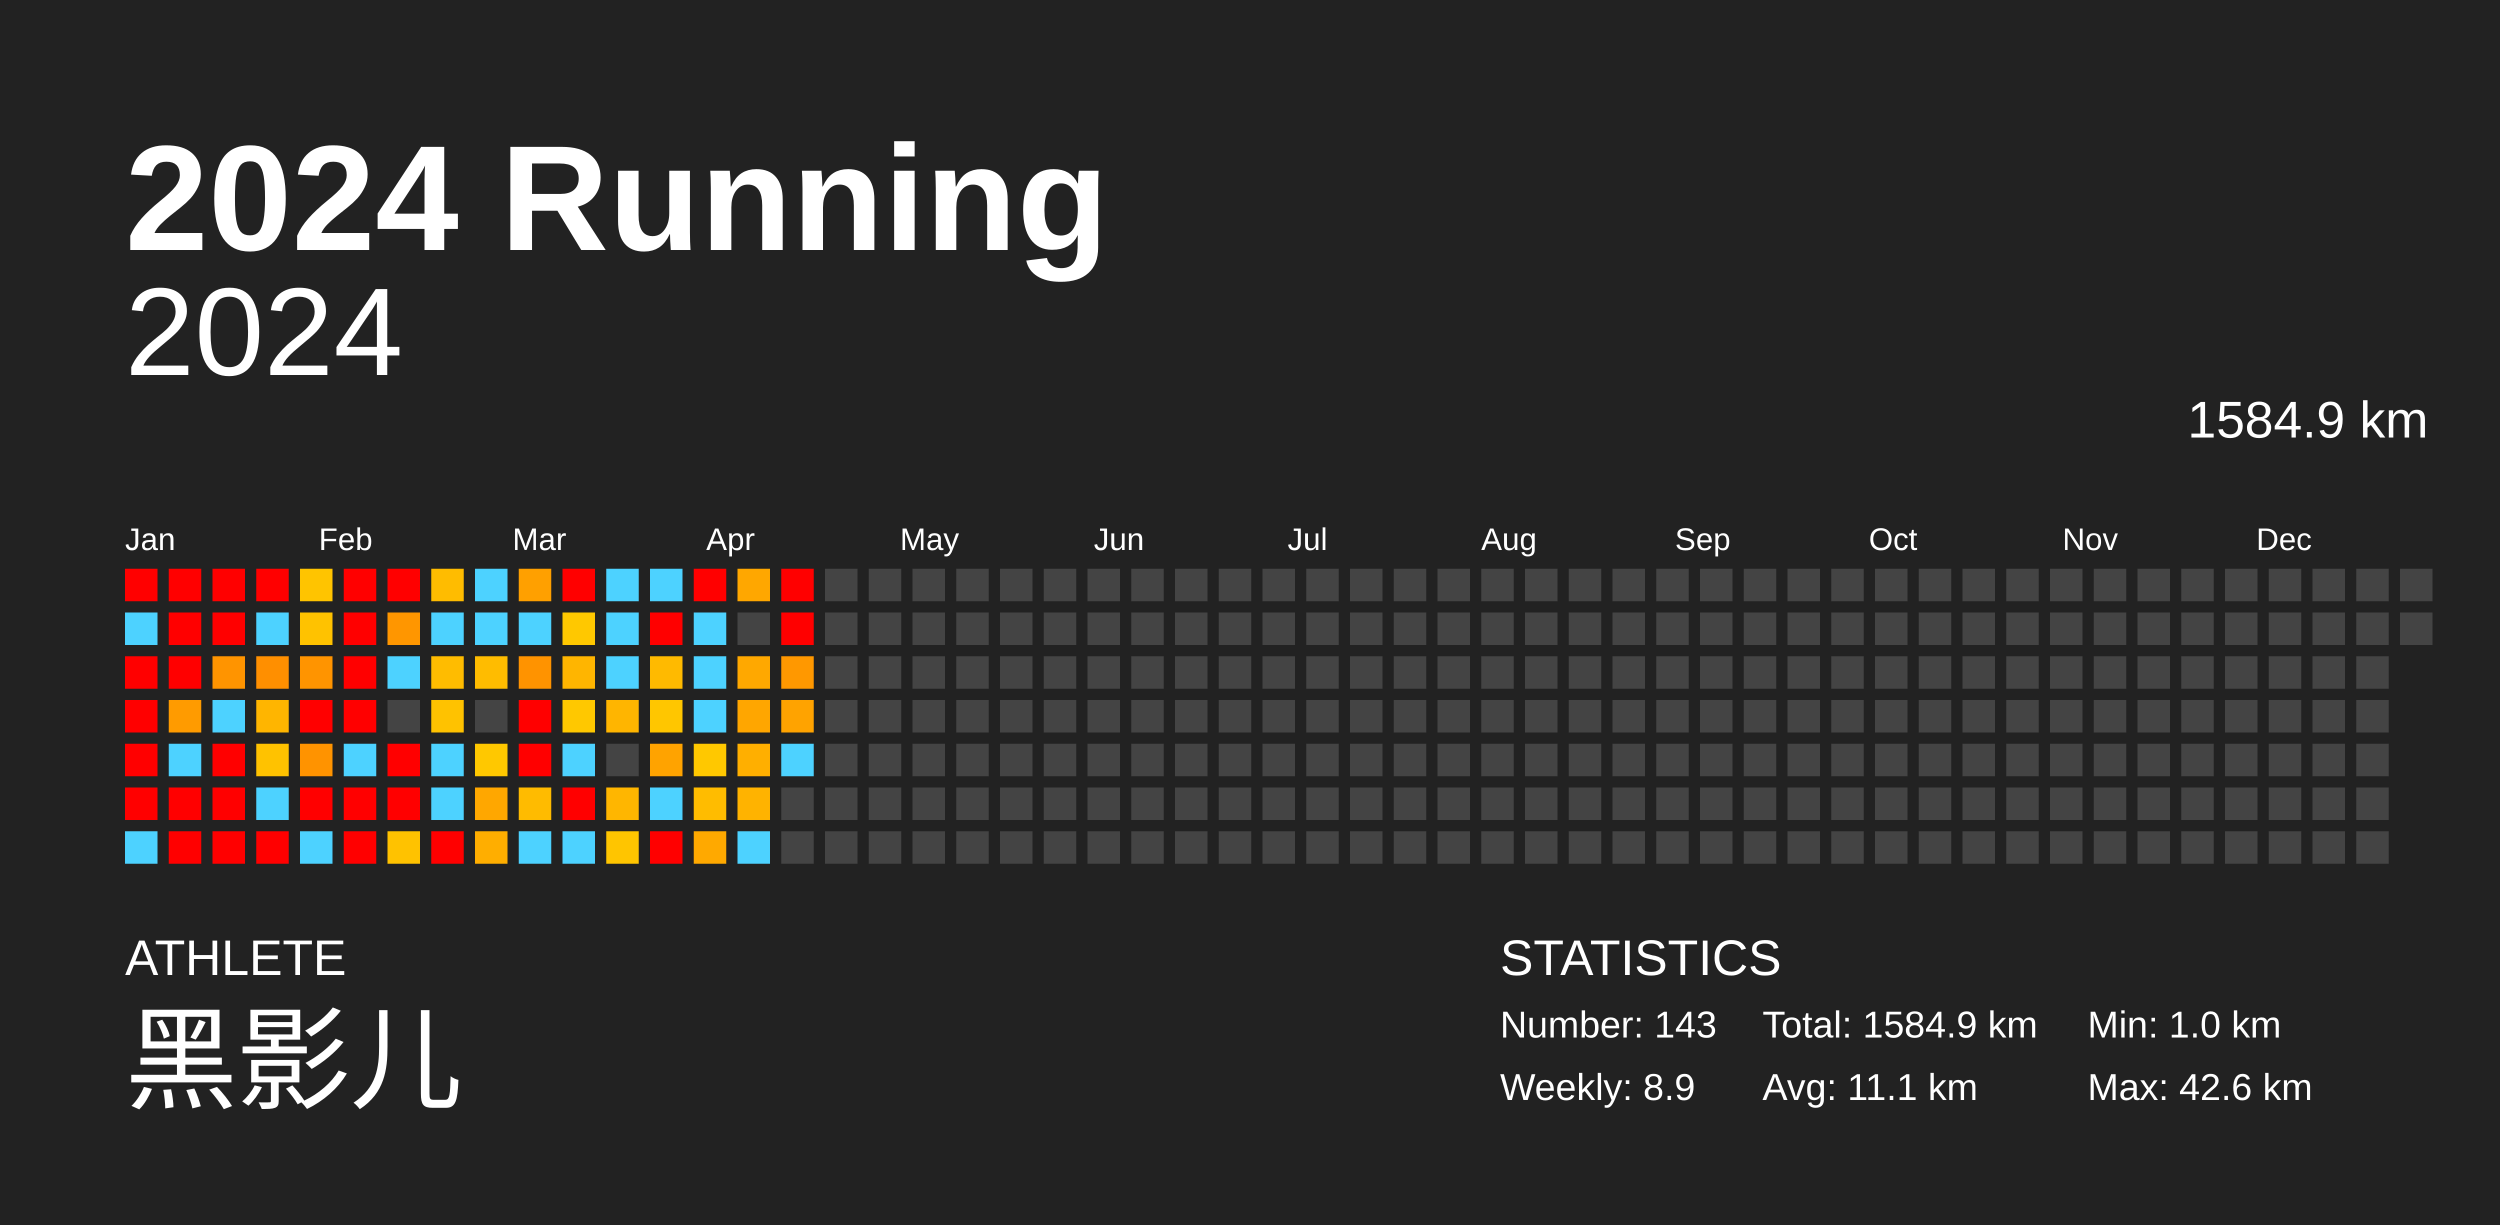
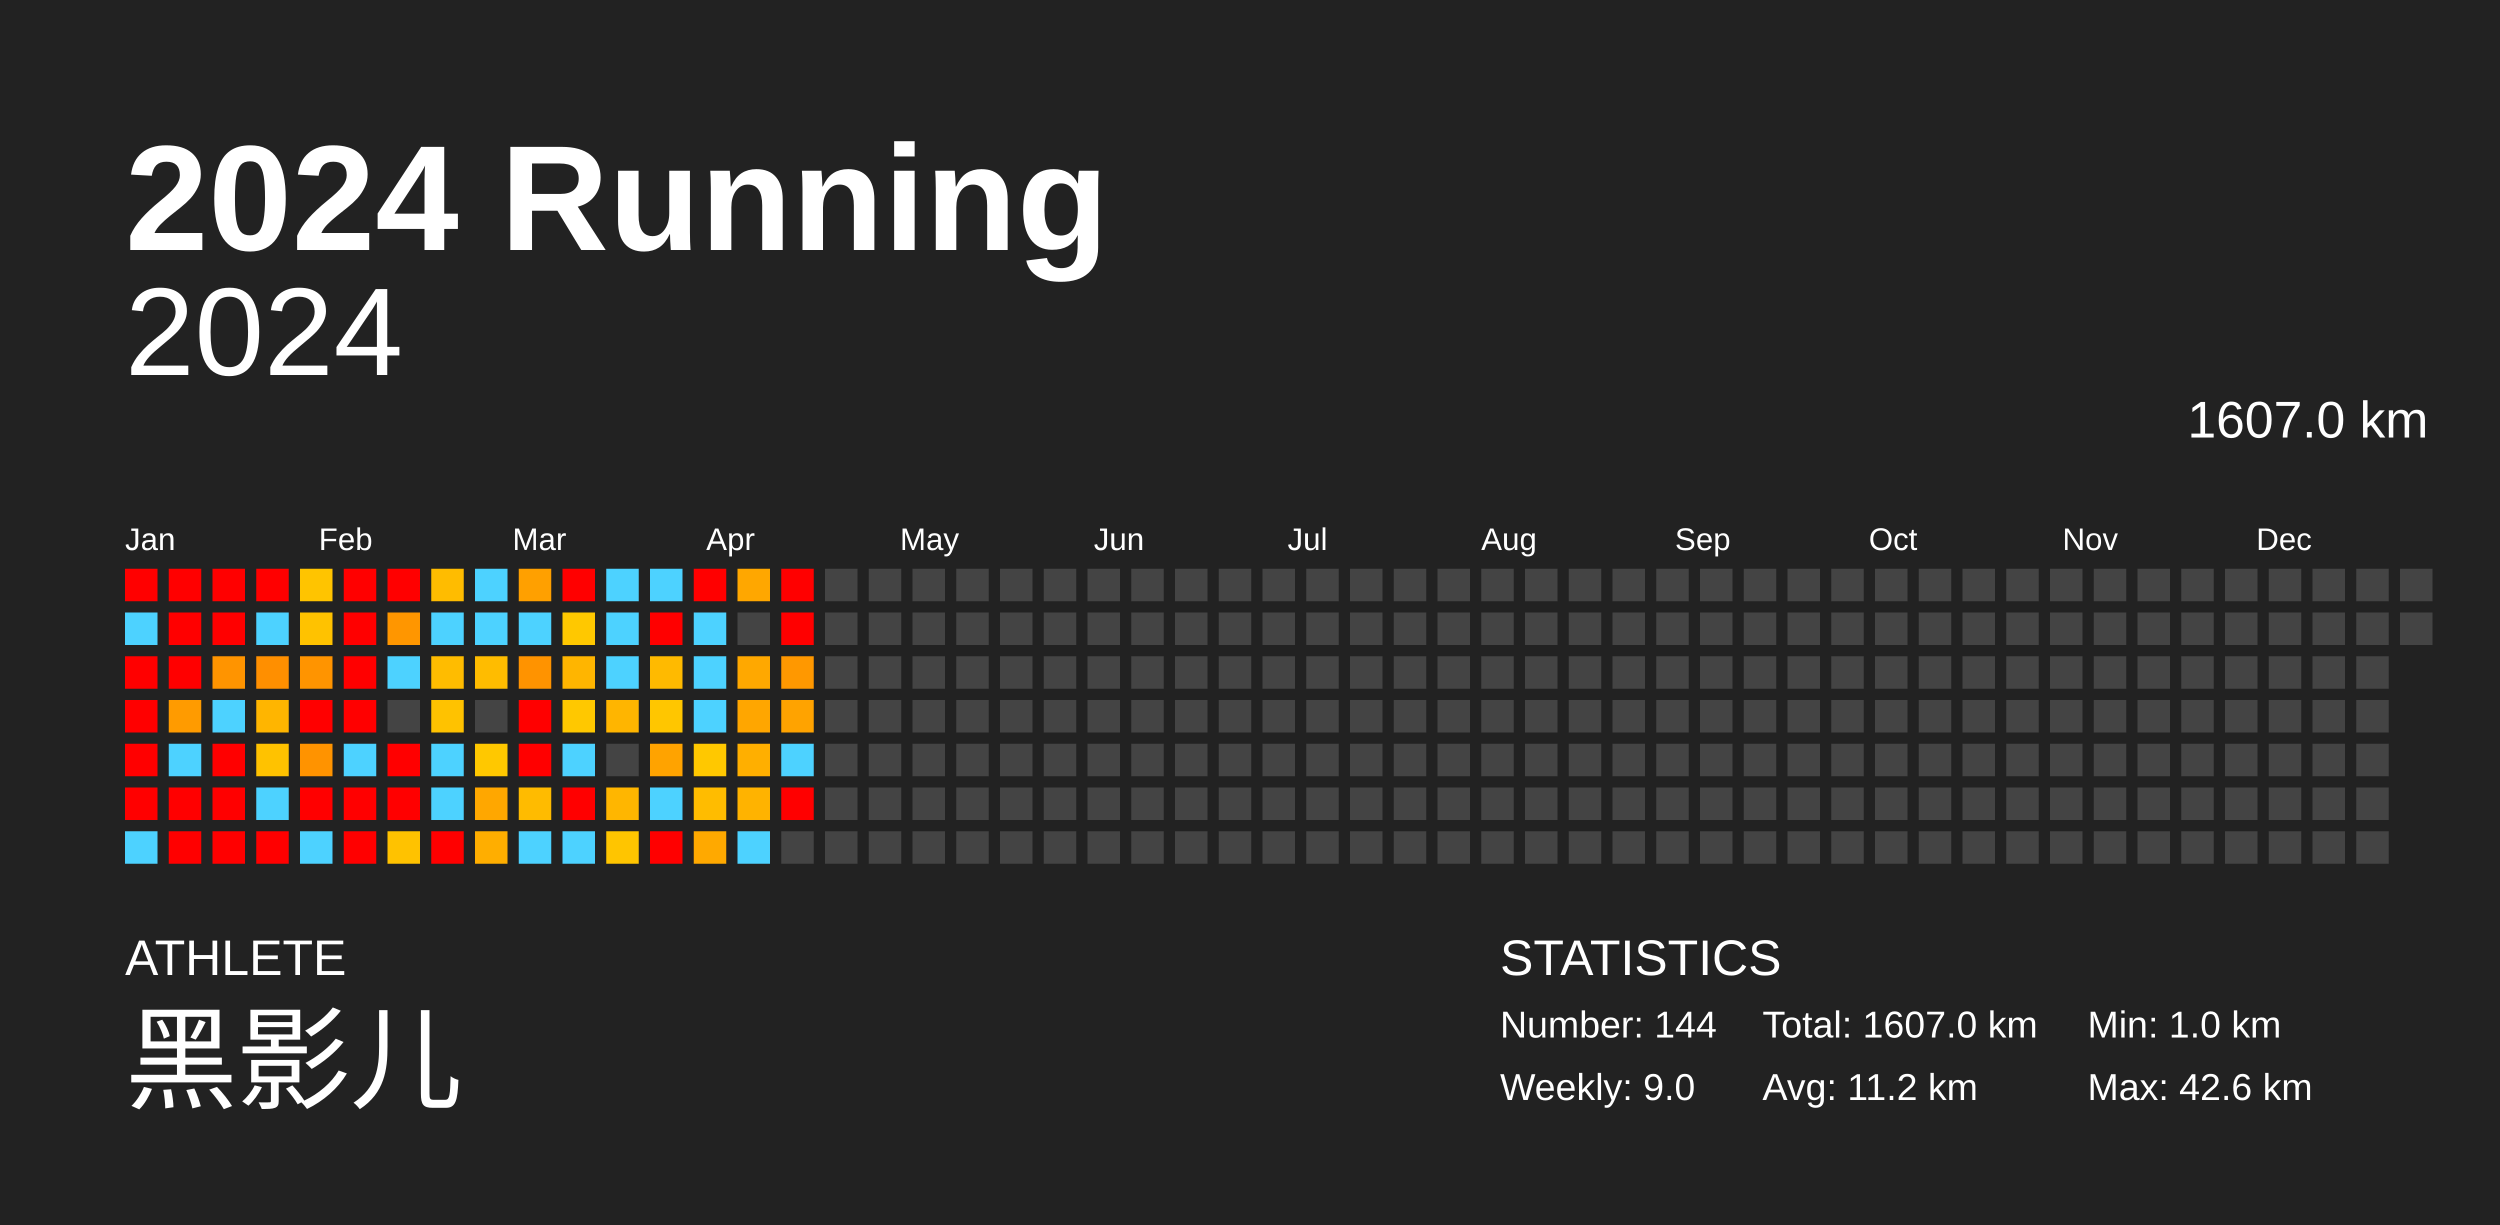
<svg xmlns="http://www.w3.org/2000/svg" baseProfile="full" height="98mm" version="1.1" viewBox="0,0,200,98" width="200mm">
  <defs />
  <rect fill="#222222" height="98" width="200" x="0" y="0" />
  <text fill="#FFFFFF" style="font-size:12px; font-family:Arial; font-weight:bold;" x="10" y="20">2024 Running</text>
  <text fill="#FFFFFF" style="font-size:4px; font-family:Arial" x="10" y="78">ATHLETE</text>
  <text fill="#FFFFFF" style="font-size:9px; font-family:Arial" x="10" y="88">黑影儿</text>
  <text fill="#FFFFFF" style="font-size:4px; font-family:Arial" x="120" y="78">STATISTICS</text>
-   <text fill="#FFFFFF" style="font-size:3px; font-family:Arial" x="120" y="83">Number: 143</text>
-   <text fill="#FFFFFF" style="font-size:3px; font-family:Arial" x="120" y="88">Weekly: 8.9</text>
-   <text fill="#FFFFFF" style="font-size:3px; font-family:Arial" x="141" y="83">Total: 1584.9 km</text>
-   <text fill="#FFFFFF" style="font-size:3px; font-family:Arial" x="141" y="88">Avg: 11.1 km</text>
+   <text fill="#FFFFFF" style="font-size:3px; font-family:Arial" x="120" y="83">Number: 144</text>
+   <text fill="#FFFFFF" style="font-size:3px; font-family:Arial" x="120" y="88">Weekly: 9.0</text>
+   <text fill="#FFFFFF" style="font-size:3px; font-family:Arial" x="141" y="83">Total: 1607.0 km</text>
+   <text fill="#FFFFFF" style="font-size:3px; font-family:Arial" x="141" y="88">Avg: 11.2 km</text>
  <text fill="#FFFFFF" style="font-size:3px; font-family:Arial" x="167" y="83">Min: 1.0 km</text>
  <text fill="#FFFFFF" style="font-size:3px; font-family:Arial" x="167" y="88">Max: 42.6 km</text>
  <text alignment-baseline="hanging" fill="#FFFFFF" style="font-size:10.0px; font-family:Arial;" x="10" y="30">2024</text>
-   <text alignment-baseline="hanging" fill="#FFFFFF" style="font-size:4.125px; font-family:Arial;" x="175" y="35">1584.9 km</text>
+   <text alignment-baseline="hanging" fill="#FFFFFF" style="font-size:4.125px; font-family:Arial;" x="175" y="35">1607.0 km</text>
  <text fill="#FFFFFF" style="font-size:2.5px; font-family:Arial" x="10.0" y="44">Jan</text>
  <text fill="#FFFFFF" style="font-size:2.5px; font-family:Arial" x="25.5" y="44">Feb</text>
  <text fill="#FFFFFF" style="font-size:2.5px; font-family:Arial" x="41.0" y="44">Mar</text>
  <text fill="#FFFFFF" style="font-size:2.5px; font-family:Arial" x="56.5" y="44">Apr</text>
  <text fill="#FFFFFF" style="font-size:2.5px; font-family:Arial" x="72.0" y="44">May</text>
  <text fill="#FFFFFF" style="font-size:2.5px; font-family:Arial" x="87.5" y="44">Jun</text>
  <text fill="#FFFFFF" style="font-size:2.5px; font-family:Arial" x="103.0" y="44">Jul</text>
  <text fill="#FFFFFF" style="font-size:2.5px; font-family:Arial" x="118.5" y="44">Aug</text>
  <text fill="#FFFFFF" style="font-size:2.5px; font-family:Arial" x="134.0" y="44">Sep</text>
  <text fill="#FFFFFF" style="font-size:2.5px; font-family:Arial" x="149.5" y="44">Oct</text>
  <text fill="#FFFFFF" style="font-size:2.5px; font-family:Arial" x="165.0" y="44">Nov</text>
  <text fill="#FFFFFF" style="font-size:2.5px; font-family:Arial" x="180.5" y="44">Dec</text>
  <rect fill="red" height="2.6" width="2.6" x="10.0" y="45.5" />
  <rect fill="#4dd2ff" height="2.6" width="2.6" x="10.0" y="49.0" />
  <rect fill="red" height="2.6" width="2.6" x="10.0" y="52.5" />
  <rect fill="red" height="2.6" width="2.6" x="10.0" y="56.0" />
  <rect fill="red" height="2.6" width="2.6" x="10.0" y="59.5" />
  <rect fill="red" height="2.6" width="2.6" x="10.0" y="63.0" />
  <rect fill="#4dd2ff" height="2.6" width="2.6" x="10.0" y="66.5" />
  <rect fill="red" height="2.6" width="2.6" x="13.5" y="45.5" />
  <rect fill="red" height="2.6" width="2.6" x="13.5" y="49.0" />
  <rect fill="red" height="2.6" width="2.6" x="13.5" y="52.5" />
  <rect fill="#ff9b00" height="2.6" width="2.6" x="13.5" y="56.0" />
  <rect fill="#4dd2ff" height="2.6" width="2.6" x="13.5" y="59.5" />
  <rect fill="red" height="2.6" width="2.6" x="13.5" y="63.0" />
  <rect fill="red" height="2.6" width="2.6" x="13.5" y="66.5" />
  <rect fill="red" height="2.6" width="2.6" x="17.0" y="45.5" />
  <rect fill="red" height="2.6" width="2.6" x="17.0" y="49.0" />
  <rect fill="#ff9400" height="2.6" width="2.6" x="17.0" y="52.5" />
  <rect fill="#4dd2ff" height="2.6" width="2.6" x="17.0" y="56.0" />
  <rect fill="red" height="2.6" width="2.6" x="17.0" y="59.5" />
  <rect fill="red" height="2.6" width="2.6" x="17.0" y="63.0" />
  <rect fill="red" height="2.6" width="2.6" x="17.0" y="66.5" />
  <rect fill="red" height="2.6" width="2.6" x="20.5" y="45.5" />
  <rect fill="#4dd2ff" height="2.6" width="2.6" x="20.5" y="49.0" />
  <rect fill="#ff8f00" height="2.6" width="2.6" x="20.5" y="52.5" />
  <rect fill="#ffb500" height="2.6" width="2.6" x="20.5" y="56.0" />
  <rect fill="#ffc200" height="2.6" width="2.6" x="20.5" y="59.5" />
  <rect fill="#4dd2ff" height="2.6" width="2.6" x="20.5" y="63.0" />
  <rect fill="red" height="2.6" width="2.6" x="20.5" y="66.5" />
  <rect fill="#ffc400" height="2.6" width="2.6" x="24.0" y="45.5" />
  <rect fill="#ffc200" height="2.6" width="2.6" x="24.0" y="49.0" />
  <rect fill="#ff9400" height="2.6" width="2.6" x="24.0" y="52.5" />
  <rect fill="red" height="2.6" width="2.6" x="24.0" y="56.0" />
  <rect fill="#ff9300" height="2.6" width="2.6" x="24.0" y="59.5" />
  <rect fill="red" height="2.6" width="2.6" x="24.0" y="63.0" />
  <rect fill="#4dd2ff" height="2.6" width="2.6" x="24.0" y="66.5" />
  <rect fill="red" height="2.6" width="2.6" x="27.5" y="45.5" />
  <rect fill="red" height="2.6" width="2.6" x="27.5" y="49.0" />
  <rect fill="red" height="2.6" width="2.6" x="27.5" y="52.5" />
  <rect fill="red" height="2.6" width="2.6" x="27.5" y="56.0" />
  <rect fill="#4dd2ff" height="2.6" width="2.6" x="27.5" y="59.5" />
  <rect fill="red" height="2.6" width="2.6" x="27.5" y="63.0" />
  <rect fill="red" height="2.6" width="2.6" x="27.5" y="66.5" />
  <rect fill="red" height="2.6" width="2.6" x="31.0" y="45.5" />
  <rect fill="#ff9600" height="2.6" width="2.6" x="31.0" y="49.0" />
  <rect fill="#4dd2ff" height="2.6" width="2.6" x="31.0" y="52.5" />
  <rect fill="#444444" height="2.6" width="2.6" x="31.0" y="56.0" />
  <rect fill="red" height="2.6" width="2.6" x="31.0" y="59.5" />
  <rect fill="red" height="2.6" width="2.6" x="31.0" y="63.0" />
  <rect fill="#ffc200" height="2.6" width="2.6" x="31.0" y="66.5" />
  <rect fill="#ffbc00" height="2.6" width="2.6" x="34.5" y="45.5" />
  <rect fill="#4dd2ff" height="2.6" width="2.6" x="34.5" y="49.0" />
  <rect fill="#ffbc00" height="2.6" width="2.6" x="34.5" y="52.5" />
  <rect fill="#ffc200" height="2.6" width="2.6" x="34.5" y="56.0" />
  <rect fill="#4dd2ff" height="2.6" width="2.6" x="34.5" y="59.5" />
  <rect fill="#4dd2ff" height="2.6" width="2.6" x="34.5" y="63.0" />
  <rect fill="red" height="2.6" width="2.6" x="34.5" y="66.5" />
  <rect fill="#4dd2ff" height="2.6" width="2.6" x="38.0" y="45.5" />
  <rect fill="#4dd2ff" height="2.6" width="2.6" x="38.0" y="49.0" />
  <rect fill="#ffbc00" height="2.6" width="2.6" x="38.0" y="52.5" />
  <rect fill="#444444" height="2.6" width="2.6" x="38.0" y="56.0" />
  <rect fill="#ffc800" height="2.6" width="2.6" x="38.0" y="59.5" />
  <rect fill="#ffa700" height="2.6" width="2.6" x="38.0" y="63.0" />
  <rect fill="#ffae00" height="2.6" width="2.6" x="38.0" y="66.5" />
  <rect fill="#ffa000" height="2.6" width="2.6" x="41.5" y="45.5" />
  <rect fill="#4dd2ff" height="2.6" width="2.6" x="41.5" y="49.0" />
  <rect fill="#ff9300" height="2.6" width="2.6" x="41.5" y="52.5" />
  <rect fill="red" height="2.6" width="2.6" x="41.5" y="56.0" />
  <rect fill="red" height="2.6" width="2.6" x="41.5" y="59.5" />
  <rect fill="#ffbb00" height="2.6" width="2.6" x="41.5" y="63.0" />
  <rect fill="#4dd2ff" height="2.6" width="2.6" x="41.5" y="66.5" />
  <rect fill="red" height="2.6" width="2.6" x="45.0" y="45.5" />
  <rect fill="#ffc800" height="2.6" width="2.6" x="45.0" y="49.0" />
  <rect fill="#ffb500" height="2.6" width="2.6" x="45.0" y="52.5" />
  <rect fill="#ffc800" height="2.6" width="2.6" x="45.0" y="56.0" />
  <rect fill="#4dd2ff" height="2.6" width="2.6" x="45.0" y="59.5" />
  <rect fill="red" height="2.6" width="2.6" x="45.0" y="63.0" />
  <rect fill="#4dd2ff" height="2.6" width="2.6" x="45.0" y="66.5" />
  <rect fill="#4dd2ff" height="2.6" width="2.6" x="48.5" y="45.5" />
  <rect fill="#4dd2ff" height="2.6" width="2.6" x="48.5" y="49.0" />
  <rect fill="#4dd2ff" height="2.6" width="2.6" x="48.5" y="52.5" />
  <rect fill="#ffb500" height="2.6" width="2.6" x="48.5" y="56.0" />
  <rect fill="#444444" height="2.6" width="2.6" x="48.5" y="59.5" />
  <rect fill="#ffb600" height="2.6" width="2.6" x="48.5" y="63.0" />
  <rect fill="#ffc500" height="2.6" width="2.6" x="48.5" y="66.5" />
  <rect fill="#4dd2ff" height="2.6" width="2.6" x="52.0" y="45.5" />
  <rect fill="red" height="2.6" width="2.6" x="52.0" y="49.0" />
  <rect fill="#ffba00" height="2.6" width="2.6" x="52.0" y="52.5" />
  <rect fill="#ffc600" height="2.6" width="2.6" x="52.0" y="56.0" />
  <rect fill="#ffa300" height="2.6" width="2.6" x="52.0" y="59.5" />
  <rect fill="#4dd2ff" height="2.6" width="2.6" x="52.0" y="63.0" />
  <rect fill="red" height="2.6" width="2.6" x="52.0" y="66.5" />
  <rect fill="red" height="2.6" width="2.6" x="55.5" y="45.5" />
  <rect fill="#4dd2ff" height="2.6" width="2.6" x="55.5" y="49.0" />
  <rect fill="#4dd2ff" height="2.6" width="2.6" x="55.5" y="52.5" />
  <rect fill="#4dd2ff" height="2.6" width="2.6" x="55.5" y="56.0" />
  <rect fill="#ffc800" height="2.6" width="2.6" x="55.5" y="59.5" />
  <rect fill="#ffbc00" height="2.6" width="2.6" x="55.5" y="63.0" />
  <rect fill="#ffa900" height="2.6" width="2.6" x="55.5" y="66.5" />
  <rect fill="#ffa700" height="2.6" width="2.6" x="59.0" y="45.5" />
  <rect fill="#444444" height="2.6" width="2.6" x="59.0" y="49.0" />
  <rect fill="#ffa800" height="2.6" width="2.6" x="59.0" y="52.5" />
  <rect fill="#ffa600" height="2.6" width="2.6" x="59.0" y="56.0" />
  <rect fill="#ffaf00" height="2.6" width="2.6" x="59.0" y="59.5" />
  <rect fill="#ffb300" height="2.6" width="2.6" x="59.0" y="63.0" />
  <rect fill="#4dd2ff" height="2.6" width="2.6" x="59.0" y="66.5" />
  <rect fill="red" height="2.6" width="2.6" x="62.5" y="45.5" />
  <rect fill="red" height="2.6" width="2.6" x="62.5" y="49.0" />
  <rect fill="#ff9800" height="2.6" width="2.6" x="62.5" y="52.5" />
  <rect fill="#ffa300" height="2.6" width="2.6" x="62.5" y="56.0" />
  <rect fill="#4dd2ff" height="2.6" width="2.6" x="62.5" y="59.5" />
-   <rect fill="#444444" height="2.6" width="2.6" x="62.5" y="63.0" />
+   <rect fill="red" height="2.6" width="2.6" x="62.5" y="63.0" />
  <rect fill="#444444" height="2.6" width="2.6" x="62.5" y="66.5" />
  <rect fill="#444444" height="2.6" width="2.6" x="66.0" y="45.5" />
  <rect fill="#444444" height="2.6" width="2.6" x="66.0" y="49.0" />
  <rect fill="#444444" height="2.6" width="2.6" x="66.0" y="52.5" />
  <rect fill="#444444" height="2.6" width="2.6" x="66.0" y="56.0" />
  <rect fill="#444444" height="2.6" width="2.6" x="66.0" y="59.5" />
  <rect fill="#444444" height="2.6" width="2.6" x="66.0" y="63.0" />
  <rect fill="#444444" height="2.6" width="2.6" x="66.0" y="66.5" />
  <rect fill="#444444" height="2.6" width="2.6" x="69.5" y="45.5" />
  <rect fill="#444444" height="2.6" width="2.6" x="69.5" y="49.0" />
  <rect fill="#444444" height="2.6" width="2.6" x="69.5" y="52.5" />
  <rect fill="#444444" height="2.6" width="2.6" x="69.5" y="56.0" />
  <rect fill="#444444" height="2.6" width="2.6" x="69.5" y="59.5" />
  <rect fill="#444444" height="2.6" width="2.6" x="69.5" y="63.0" />
  <rect fill="#444444" height="2.6" width="2.6" x="69.5" y="66.5" />
  <rect fill="#444444" height="2.6" width="2.6" x="73.0" y="45.5" />
  <rect fill="#444444" height="2.6" width="2.6" x="73.0" y="49.0" />
  <rect fill="#444444" height="2.6" width="2.6" x="73.0" y="52.5" />
  <rect fill="#444444" height="2.6" width="2.6" x="73.0" y="56.0" />
  <rect fill="#444444" height="2.6" width="2.6" x="73.0" y="59.5" />
  <rect fill="#444444" height="2.6" width="2.6" x="73.0" y="63.0" />
  <rect fill="#444444" height="2.6" width="2.6" x="73.0" y="66.5" />
  <rect fill="#444444" height="2.6" width="2.6" x="76.5" y="45.5" />
  <rect fill="#444444" height="2.6" width="2.6" x="76.5" y="49.0" />
  <rect fill="#444444" height="2.6" width="2.6" x="76.5" y="52.5" />
  <rect fill="#444444" height="2.6" width="2.6" x="76.5" y="56.0" />
  <rect fill="#444444" height="2.6" width="2.6" x="76.5" y="59.5" />
  <rect fill="#444444" height="2.6" width="2.6" x="76.5" y="63.0" />
  <rect fill="#444444" height="2.6" width="2.6" x="76.5" y="66.5" />
  <rect fill="#444444" height="2.6" width="2.6" x="80.0" y="45.5" />
  <rect fill="#444444" height="2.6" width="2.6" x="80.0" y="49.0" />
  <rect fill="#444444" height="2.6" width="2.6" x="80.0" y="52.5" />
  <rect fill="#444444" height="2.6" width="2.6" x="80.0" y="56.0" />
  <rect fill="#444444" height="2.6" width="2.6" x="80.0" y="59.5" />
  <rect fill="#444444" height="2.6" width="2.6" x="80.0" y="63.0" />
  <rect fill="#444444" height="2.6" width="2.6" x="80.0" y="66.5" />
  <rect fill="#444444" height="2.6" width="2.6" x="83.5" y="45.5" />
  <rect fill="#444444" height="2.6" width="2.6" x="83.5" y="49.0" />
  <rect fill="#444444" height="2.6" width="2.6" x="83.5" y="52.5" />
  <rect fill="#444444" height="2.6" width="2.6" x="83.5" y="56.0" />
  <rect fill="#444444" height="2.6" width="2.6" x="83.5" y="59.5" />
  <rect fill="#444444" height="2.6" width="2.6" x="83.5" y="63.0" />
  <rect fill="#444444" height="2.6" width="2.6" x="83.5" y="66.5" />
  <rect fill="#444444" height="2.6" width="2.6" x="87.0" y="45.5" />
  <rect fill="#444444" height="2.6" width="2.6" x="87.0" y="49.0" />
  <rect fill="#444444" height="2.6" width="2.6" x="87.0" y="52.5" />
  <rect fill="#444444" height="2.6" width="2.6" x="87.0" y="56.0" />
  <rect fill="#444444" height="2.6" width="2.6" x="87.0" y="59.5" />
  <rect fill="#444444" height="2.6" width="2.6" x="87.0" y="63.0" />
  <rect fill="#444444" height="2.6" width="2.6" x="87.0" y="66.5" />
  <rect fill="#444444" height="2.6" width="2.6" x="90.5" y="45.5" />
  <rect fill="#444444" height="2.6" width="2.6" x="90.5" y="49.0" />
  <rect fill="#444444" height="2.6" width="2.6" x="90.5" y="52.5" />
  <rect fill="#444444" height="2.6" width="2.6" x="90.5" y="56.0" />
  <rect fill="#444444" height="2.6" width="2.6" x="90.5" y="59.5" />
  <rect fill="#444444" height="2.6" width="2.6" x="90.5" y="63.0" />
  <rect fill="#444444" height="2.6" width="2.6" x="90.5" y="66.5" />
  <rect fill="#444444" height="2.6" width="2.6" x="94.0" y="45.5" />
  <rect fill="#444444" height="2.6" width="2.6" x="94.0" y="49.0" />
  <rect fill="#444444" height="2.6" width="2.6" x="94.0" y="52.5" />
  <rect fill="#444444" height="2.6" width="2.6" x="94.0" y="56.0" />
  <rect fill="#444444" height="2.6" width="2.6" x="94.0" y="59.5" />
  <rect fill="#444444" height="2.6" width="2.6" x="94.0" y="63.0" />
  <rect fill="#444444" height="2.6" width="2.6" x="94.0" y="66.5" />
  <rect fill="#444444" height="2.6" width="2.6" x="97.5" y="45.5" />
  <rect fill="#444444" height="2.6" width="2.6" x="97.5" y="49.0" />
  <rect fill="#444444" height="2.6" width="2.6" x="97.5" y="52.5" />
  <rect fill="#444444" height="2.6" width="2.6" x="97.5" y="56.0" />
  <rect fill="#444444" height="2.6" width="2.6" x="97.5" y="59.5" />
  <rect fill="#444444" height="2.6" width="2.6" x="97.5" y="63.0" />
  <rect fill="#444444" height="2.6" width="2.6" x="97.5" y="66.5" />
  <rect fill="#444444" height="2.6" width="2.6" x="101.0" y="45.5" />
  <rect fill="#444444" height="2.6" width="2.6" x="101.0" y="49.0" />
  <rect fill="#444444" height="2.6" width="2.6" x="101.0" y="52.5" />
  <rect fill="#444444" height="2.6" width="2.6" x="101.0" y="56.0" />
  <rect fill="#444444" height="2.6" width="2.6" x="101.0" y="59.5" />
  <rect fill="#444444" height="2.6" width="2.6" x="101.0" y="63.0" />
  <rect fill="#444444" height="2.6" width="2.6" x="101.0" y="66.5" />
  <rect fill="#444444" height="2.6" width="2.6" x="104.5" y="45.5" />
  <rect fill="#444444" height="2.6" width="2.6" x="104.5" y="49.0" />
  <rect fill="#444444" height="2.6" width="2.6" x="104.5" y="52.5" />
  <rect fill="#444444" height="2.6" width="2.6" x="104.5" y="56.0" />
  <rect fill="#444444" height="2.6" width="2.6" x="104.5" y="59.5" />
  <rect fill="#444444" height="2.6" width="2.6" x="104.5" y="63.0" />
  <rect fill="#444444" height="2.6" width="2.6" x="104.5" y="66.5" />
  <rect fill="#444444" height="2.6" width="2.6" x="108.0" y="45.5" />
  <rect fill="#444444" height="2.6" width="2.6" x="108.0" y="49.0" />
  <rect fill="#444444" height="2.6" width="2.6" x="108.0" y="52.5" />
  <rect fill="#444444" height="2.6" width="2.6" x="108.0" y="56.0" />
  <rect fill="#444444" height="2.6" width="2.6" x="108.0" y="59.5" />
  <rect fill="#444444" height="2.6" width="2.6" x="108.0" y="63.0" />
  <rect fill="#444444" height="2.6" width="2.6" x="108.0" y="66.5" />
  <rect fill="#444444" height="2.6" width="2.6" x="111.5" y="45.5" />
  <rect fill="#444444" height="2.6" width="2.6" x="111.5" y="49.0" />
  <rect fill="#444444" height="2.6" width="2.6" x="111.5" y="52.5" />
  <rect fill="#444444" height="2.6" width="2.6" x="111.5" y="56.0" />
  <rect fill="#444444" height="2.6" width="2.6" x="111.5" y="59.5" />
  <rect fill="#444444" height="2.6" width="2.6" x="111.5" y="63.0" />
  <rect fill="#444444" height="2.6" width="2.6" x="111.5" y="66.5" />
  <rect fill="#444444" height="2.6" width="2.6" x="115.0" y="45.5" />
  <rect fill="#444444" height="2.6" width="2.6" x="115.0" y="49.0" />
  <rect fill="#444444" height="2.6" width="2.6" x="115.0" y="52.5" />
  <rect fill="#444444" height="2.6" width="2.6" x="115.0" y="56.0" />
  <rect fill="#444444" height="2.6" width="2.6" x="115.0" y="59.5" />
  <rect fill="#444444" height="2.6" width="2.6" x="115.0" y="63.0" />
  <rect fill="#444444" height="2.6" width="2.6" x="115.0" y="66.5" />
  <rect fill="#444444" height="2.6" width="2.6" x="118.5" y="45.5" />
  <rect fill="#444444" height="2.6" width="2.6" x="118.5" y="49.0" />
  <rect fill="#444444" height="2.6" width="2.6" x="118.5" y="52.5" />
  <rect fill="#444444" height="2.6" width="2.6" x="118.5" y="56.0" />
  <rect fill="#444444" height="2.6" width="2.6" x="118.5" y="59.5" />
  <rect fill="#444444" height="2.6" width="2.6" x="118.5" y="63.0" />
  <rect fill="#444444" height="2.6" width="2.6" x="118.5" y="66.5" />
  <rect fill="#444444" height="2.6" width="2.6" x="122.0" y="45.5" />
  <rect fill="#444444" height="2.6" width="2.6" x="122.0" y="49.0" />
  <rect fill="#444444" height="2.6" width="2.6" x="122.0" y="52.5" />
  <rect fill="#444444" height="2.6" width="2.6" x="122.0" y="56.0" />
  <rect fill="#444444" height="2.6" width="2.6" x="122.0" y="59.5" />
  <rect fill="#444444" height="2.6" width="2.6" x="122.0" y="63.0" />
  <rect fill="#444444" height="2.6" width="2.6" x="122.0" y="66.5" />
  <rect fill="#444444" height="2.6" width="2.6" x="125.5" y="45.5" />
  <rect fill="#444444" height="2.6" width="2.6" x="125.5" y="49.0" />
  <rect fill="#444444" height="2.6" width="2.6" x="125.5" y="52.5" />
  <rect fill="#444444" height="2.6" width="2.6" x="125.5" y="56.0" />
  <rect fill="#444444" height="2.6" width="2.6" x="125.5" y="59.5" />
  <rect fill="#444444" height="2.6" width="2.6" x="125.5" y="63.0" />
  <rect fill="#444444" height="2.6" width="2.6" x="125.5" y="66.5" />
  <rect fill="#444444" height="2.6" width="2.6" x="129.0" y="45.5" />
  <rect fill="#444444" height="2.6" width="2.6" x="129.0" y="49.0" />
  <rect fill="#444444" height="2.6" width="2.6" x="129.0" y="52.5" />
  <rect fill="#444444" height="2.6" width="2.6" x="129.0" y="56.0" />
  <rect fill="#444444" height="2.6" width="2.6" x="129.0" y="59.5" />
  <rect fill="#444444" height="2.6" width="2.6" x="129.0" y="63.0" />
  <rect fill="#444444" height="2.6" width="2.6" x="129.0" y="66.5" />
  <rect fill="#444444" height="2.6" width="2.6" x="132.5" y="45.5" />
  <rect fill="#444444" height="2.6" width="2.6" x="132.5" y="49.0" />
  <rect fill="#444444" height="2.6" width="2.6" x="132.5" y="52.5" />
  <rect fill="#444444" height="2.6" width="2.6" x="132.5" y="56.0" />
  <rect fill="#444444" height="2.6" width="2.6" x="132.5" y="59.5" />
  <rect fill="#444444" height="2.6" width="2.6" x="132.5" y="63.0" />
  <rect fill="#444444" height="2.6" width="2.6" x="132.5" y="66.5" />
  <rect fill="#444444" height="2.6" width="2.6" x="136.0" y="45.5" />
  <rect fill="#444444" height="2.6" width="2.6" x="136.0" y="49.0" />
  <rect fill="#444444" height="2.6" width="2.6" x="136.0" y="52.5" />
  <rect fill="#444444" height="2.6" width="2.6" x="136.0" y="56.0" />
  <rect fill="#444444" height="2.6" width="2.6" x="136.0" y="59.5" />
  <rect fill="#444444" height="2.6" width="2.6" x="136.0" y="63.0" />
  <rect fill="#444444" height="2.6" width="2.6" x="136.0" y="66.5" />
  <rect fill="#444444" height="2.6" width="2.6" x="139.5" y="45.5" />
  <rect fill="#444444" height="2.6" width="2.6" x="139.5" y="49.0" />
  <rect fill="#444444" height="2.6" width="2.6" x="139.5" y="52.5" />
  <rect fill="#444444" height="2.6" width="2.6" x="139.5" y="56.0" />
  <rect fill="#444444" height="2.6" width="2.6" x="139.5" y="59.5" />
  <rect fill="#444444" height="2.6" width="2.6" x="139.5" y="63.0" />
  <rect fill="#444444" height="2.6" width="2.6" x="139.5" y="66.5" />
  <rect fill="#444444" height="2.6" width="2.6" x="143.0" y="45.5" />
  <rect fill="#444444" height="2.6" width="2.6" x="143.0" y="49.0" />
  <rect fill="#444444" height="2.6" width="2.6" x="143.0" y="52.5" />
  <rect fill="#444444" height="2.6" width="2.6" x="143.0" y="56.0" />
  <rect fill="#444444" height="2.6" width="2.6" x="143.0" y="59.5" />
  <rect fill="#444444" height="2.6" width="2.6" x="143.0" y="63.0" />
  <rect fill="#444444" height="2.6" width="2.6" x="143.0" y="66.5" />
  <rect fill="#444444" height="2.6" width="2.6" x="146.5" y="45.5" />
  <rect fill="#444444" height="2.6" width="2.6" x="146.5" y="49.0" />
  <rect fill="#444444" height="2.6" width="2.6" x="146.5" y="52.5" />
  <rect fill="#444444" height="2.6" width="2.6" x="146.5" y="56.0" />
  <rect fill="#444444" height="2.6" width="2.6" x="146.5" y="59.5" />
  <rect fill="#444444" height="2.6" width="2.6" x="146.5" y="63.0" />
  <rect fill="#444444" height="2.6" width="2.6" x="146.5" y="66.5" />
  <rect fill="#444444" height="2.6" width="2.6" x="150.0" y="45.5" />
  <rect fill="#444444" height="2.6" width="2.6" x="150.0" y="49.0" />
  <rect fill="#444444" height="2.6" width="2.6" x="150.0" y="52.5" />
  <rect fill="#444444" height="2.6" width="2.6" x="150.0" y="56.0" />
  <rect fill="#444444" height="2.6" width="2.6" x="150.0" y="59.5" />
  <rect fill="#444444" height="2.6" width="2.6" x="150.0" y="63.0" />
  <rect fill="#444444" height="2.6" width="2.6" x="150.0" y="66.5" />
  <rect fill="#444444" height="2.6" width="2.6" x="153.5" y="45.5" />
  <rect fill="#444444" height="2.6" width="2.6" x="153.5" y="49.0" />
  <rect fill="#444444" height="2.6" width="2.6" x="153.5" y="52.5" />
  <rect fill="#444444" height="2.6" width="2.6" x="153.5" y="56.0" />
  <rect fill="#444444" height="2.6" width="2.6" x="153.5" y="59.5" />
  <rect fill="#444444" height="2.6" width="2.6" x="153.5" y="63.0" />
  <rect fill="#444444" height="2.6" width="2.6" x="153.5" y="66.5" />
  <rect fill="#444444" height="2.6" width="2.6" x="157.0" y="45.5" />
  <rect fill="#444444" height="2.6" width="2.6" x="157.0" y="49.0" />
  <rect fill="#444444" height="2.6" width="2.6" x="157.0" y="52.5" />
  <rect fill="#444444" height="2.6" width="2.6" x="157.0" y="56.0" />
  <rect fill="#444444" height="2.6" width="2.6" x="157.0" y="59.5" />
  <rect fill="#444444" height="2.6" width="2.6" x="157.0" y="63.0" />
  <rect fill="#444444" height="2.6" width="2.6" x="157.0" y="66.5" />
  <rect fill="#444444" height="2.6" width="2.6" x="160.5" y="45.5" />
  <rect fill="#444444" height="2.6" width="2.6" x="160.5" y="49.0" />
  <rect fill="#444444" height="2.6" width="2.6" x="160.5" y="52.5" />
  <rect fill="#444444" height="2.6" width="2.6" x="160.5" y="56.0" />
  <rect fill="#444444" height="2.6" width="2.6" x="160.5" y="59.5" />
  <rect fill="#444444" height="2.6" width="2.6" x="160.5" y="63.0" />
  <rect fill="#444444" height="2.6" width="2.6" x="160.5" y="66.5" />
  <rect fill="#444444" height="2.6" width="2.6" x="164.0" y="45.5" />
  <rect fill="#444444" height="2.6" width="2.6" x="164.0" y="49.0" />
  <rect fill="#444444" height="2.6" width="2.6" x="164.0" y="52.5" />
  <rect fill="#444444" height="2.6" width="2.6" x="164.0" y="56.0" />
  <rect fill="#444444" height="2.6" width="2.6" x="164.0" y="59.5" />
  <rect fill="#444444" height="2.6" width="2.6" x="164.0" y="63.0" />
  <rect fill="#444444" height="2.6" width="2.6" x="164.0" y="66.5" />
  <rect fill="#444444" height="2.6" width="2.6" x="167.5" y="45.5" />
  <rect fill="#444444" height="2.6" width="2.6" x="167.5" y="49.0" />
  <rect fill="#444444" height="2.6" width="2.6" x="167.5" y="52.5" />
  <rect fill="#444444" height="2.6" width="2.6" x="167.5" y="56.0" />
  <rect fill="#444444" height="2.6" width="2.6" x="167.5" y="59.5" />
  <rect fill="#444444" height="2.6" width="2.6" x="167.5" y="63.0" />
  <rect fill="#444444" height="2.6" width="2.6" x="167.5" y="66.5" />
  <rect fill="#444444" height="2.6" width="2.6" x="171.0" y="45.5" />
  <rect fill="#444444" height="2.6" width="2.6" x="171.0" y="49.0" />
  <rect fill="#444444" height="2.6" width="2.6" x="171.0" y="52.5" />
  <rect fill="#444444" height="2.6" width="2.6" x="171.0" y="56.0" />
  <rect fill="#444444" height="2.6" width="2.6" x="171.0" y="59.5" />
  <rect fill="#444444" height="2.6" width="2.6" x="171.0" y="63.0" />
  <rect fill="#444444" height="2.6" width="2.6" x="171.0" y="66.5" />
  <rect fill="#444444" height="2.6" width="2.6" x="174.5" y="45.5" />
  <rect fill="#444444" height="2.6" width="2.6" x="174.5" y="49.0" />
  <rect fill="#444444" height="2.6" width="2.6" x="174.5" y="52.5" />
  <rect fill="#444444" height="2.6" width="2.6" x="174.5" y="56.0" />
  <rect fill="#444444" height="2.6" width="2.6" x="174.5" y="59.5" />
  <rect fill="#444444" height="2.6" width="2.6" x="174.5" y="63.0" />
  <rect fill="#444444" height="2.6" width="2.6" x="174.5" y="66.5" />
  <rect fill="#444444" height="2.6" width="2.6" x="178.0" y="45.5" />
  <rect fill="#444444" height="2.6" width="2.6" x="178.0" y="49.0" />
  <rect fill="#444444" height="2.6" width="2.6" x="178.0" y="52.5" />
  <rect fill="#444444" height="2.6" width="2.6" x="178.0" y="56.0" />
  <rect fill="#444444" height="2.6" width="2.6" x="178.0" y="59.5" />
  <rect fill="#444444" height="2.6" width="2.6" x="178.0" y="63.0" />
  <rect fill="#444444" height="2.6" width="2.6" x="178.0" y="66.5" />
  <rect fill="#444444" height="2.6" width="2.6" x="181.5" y="45.5" />
  <rect fill="#444444" height="2.6" width="2.6" x="181.5" y="49.0" />
  <rect fill="#444444" height="2.6" width="2.6" x="181.5" y="52.5" />
  <rect fill="#444444" height="2.6" width="2.6" x="181.5" y="56.0" />
  <rect fill="#444444" height="2.6" width="2.6" x="181.5" y="59.5" />
  <rect fill="#444444" height="2.6" width="2.6" x="181.5" y="63.0" />
  <rect fill="#444444" height="2.6" width="2.6" x="181.5" y="66.5" />
  <rect fill="#444444" height="2.6" width="2.6" x="185.0" y="45.5" />
  <rect fill="#444444" height="2.6" width="2.6" x="185.0" y="49.0" />
  <rect fill="#444444" height="2.6" width="2.6" x="185.0" y="52.5" />
  <rect fill="#444444" height="2.6" width="2.6" x="185.0" y="56.0" />
  <rect fill="#444444" height="2.6" width="2.6" x="185.0" y="59.5" />
  <rect fill="#444444" height="2.6" width="2.6" x="185.0" y="63.0" />
  <rect fill="#444444" height="2.6" width="2.6" x="185.0" y="66.5" />
  <rect fill="#444444" height="2.6" width="2.6" x="188.5" y="45.5" />
  <rect fill="#444444" height="2.6" width="2.6" x="188.5" y="49.0" />
  <rect fill="#444444" height="2.6" width="2.6" x="188.5" y="52.5" />
  <rect fill="#444444" height="2.6" width="2.6" x="188.5" y="56.0" />
  <rect fill="#444444" height="2.6" width="2.6" x="188.5" y="59.5" />
  <rect fill="#444444" height="2.6" width="2.6" x="188.5" y="63.0" />
  <rect fill="#444444" height="2.6" width="2.6" x="188.5" y="66.5" />
  <rect fill="#444444" height="2.6" width="2.6" x="192.0" y="45.5" />
  <rect fill="#444444" height="2.6" width="2.6" x="192.0" y="49.0" />
</svg>
